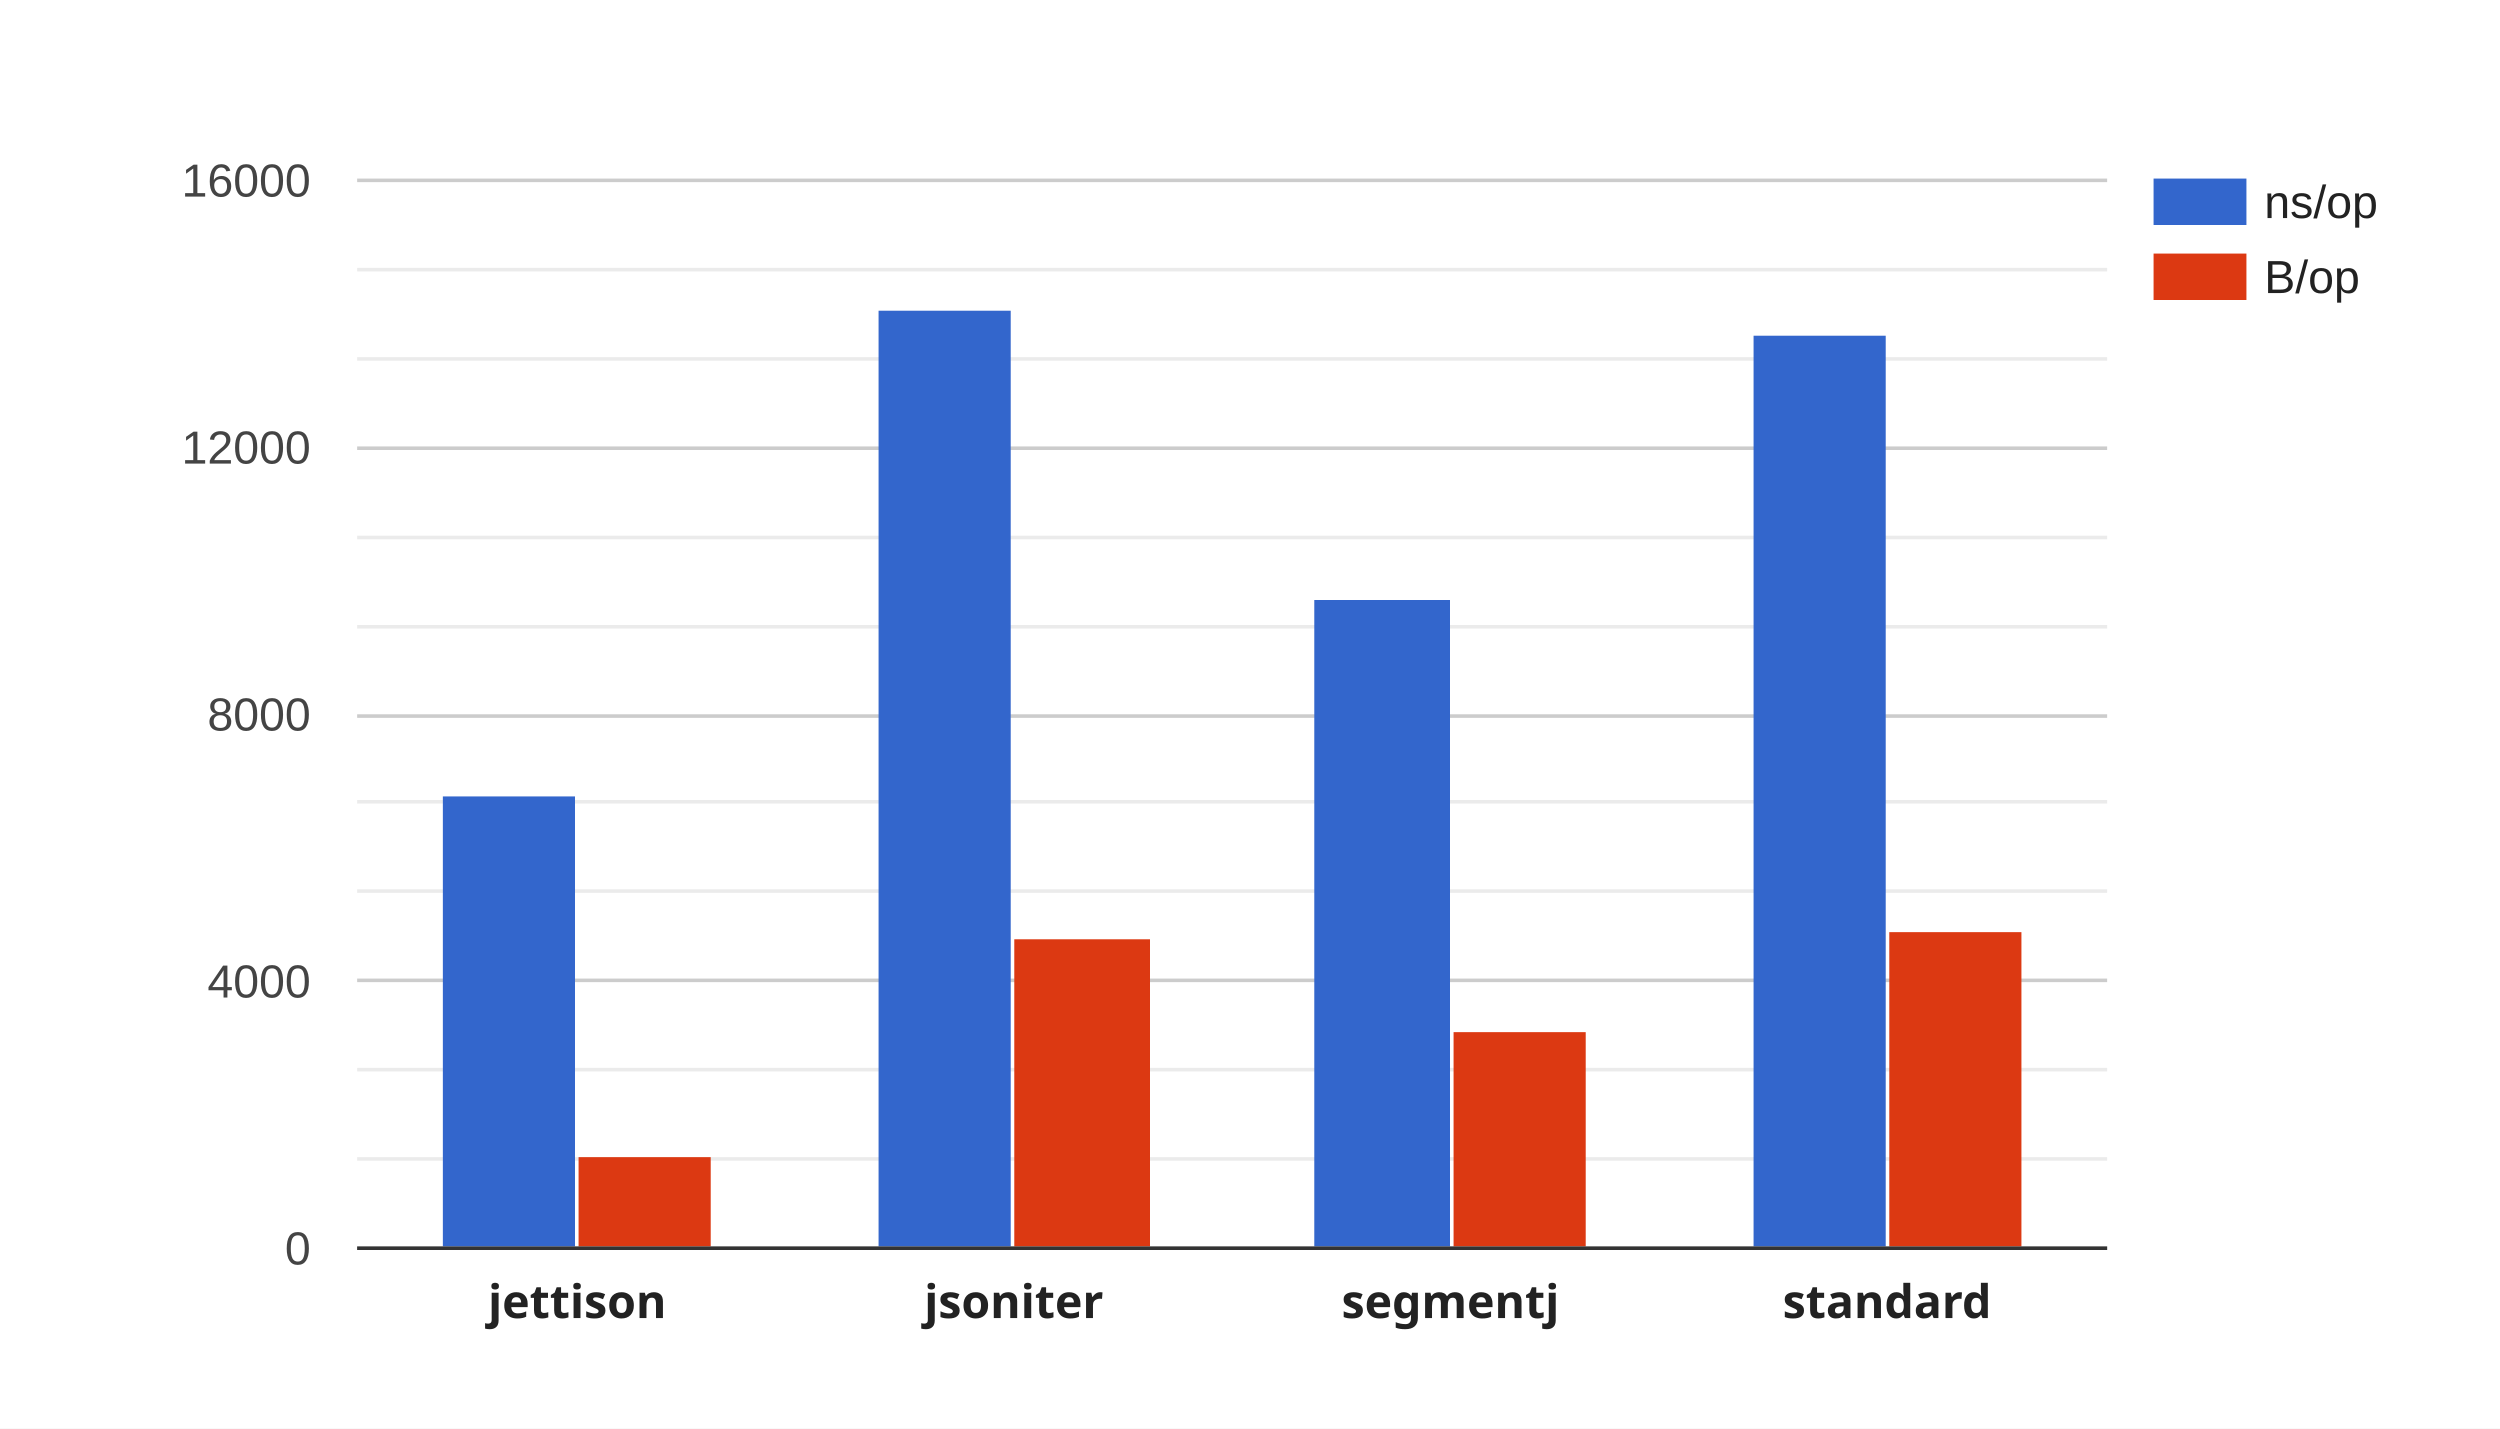
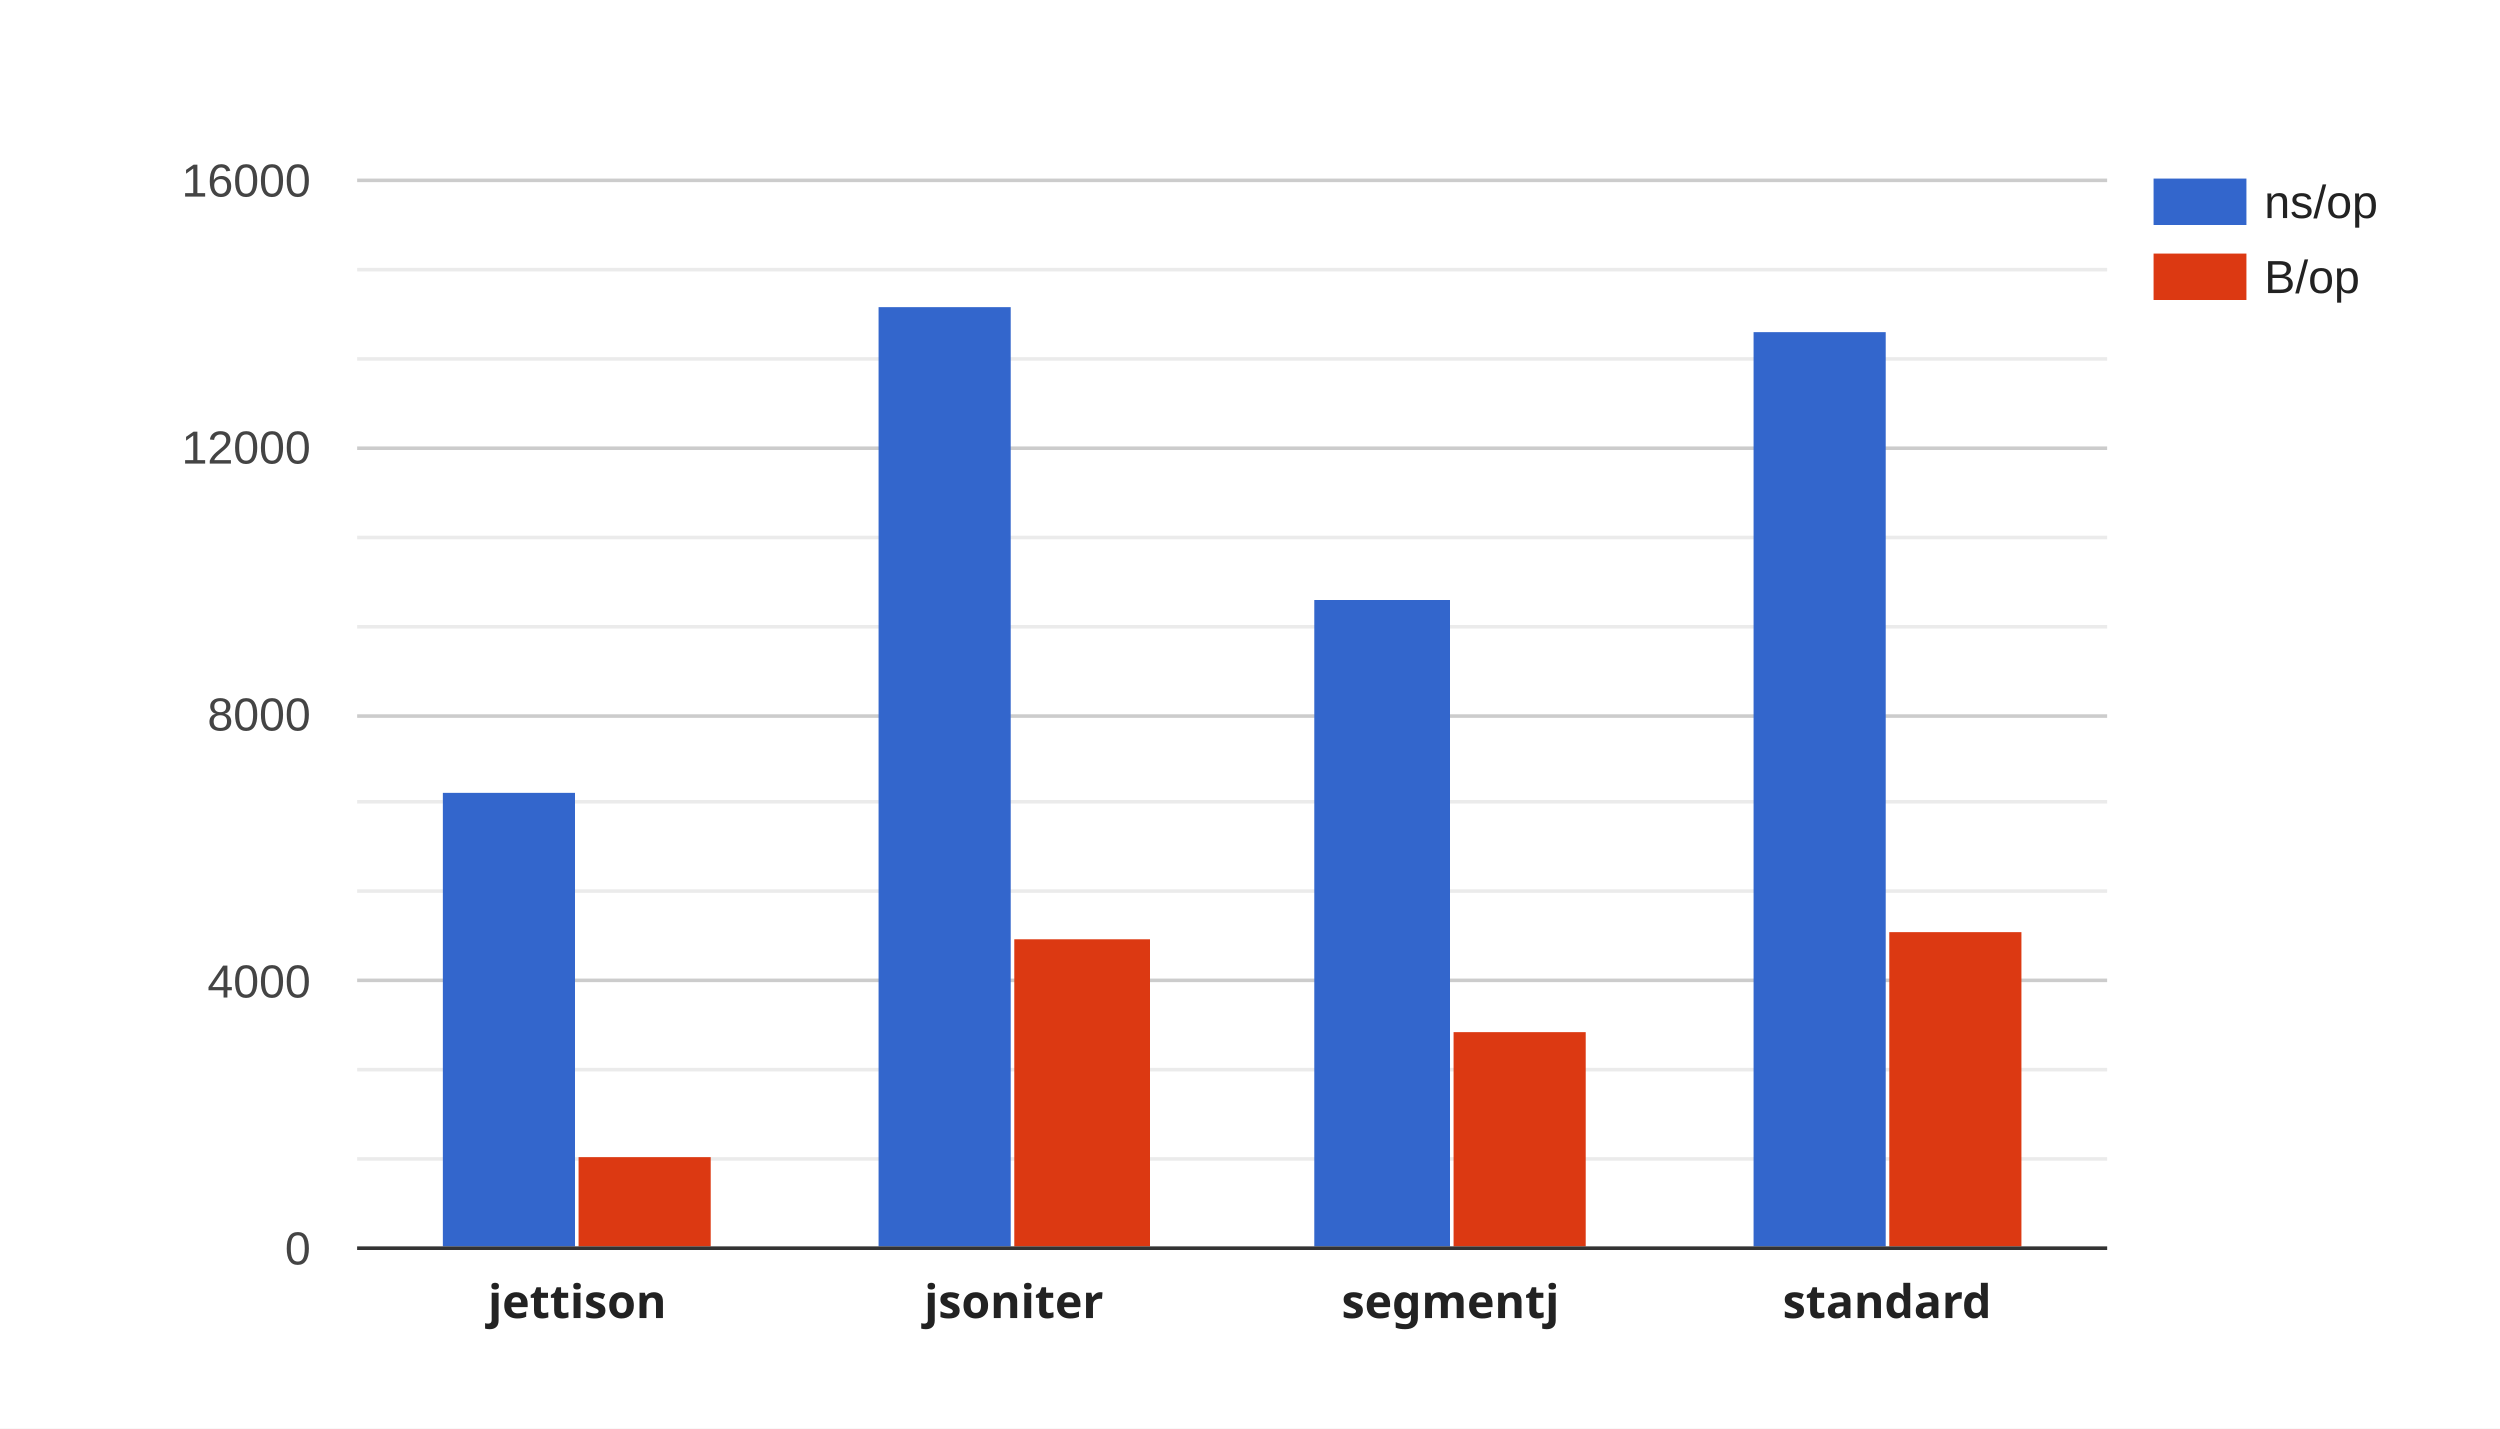
<svg xmlns="http://www.w3.org/2000/svg" width="700" height="400">
  <path fill="#fff" d="M0 0h700v400H0z" />
  <path fill="none" d="M603 50h84v34h-84z" />
  <path fill="none" d="M603 50h84v13h-84z" />
  <text x="634" y="61.05" fill="#222" stroke-width="0" font-family="Arial" font-size="13">ns/op</text>
  <path fill="#36c" d="M603 50h26v13h-26z" />
  <g>
    <path fill="none" d="M603 71h84v13h-84z" />
    <text x="634" y="82.05" fill="#222" stroke-width="0" font-family="Arial" font-size="13">B/op</text>
    <path fill="#dc3912" d="M603 71h26v13h-26z" />
  </g>
  <g>
    <path fill="none" d="M100 50h490v300H100z" />
    <g>
      <path fill="#ccc" d="M100 349h490v1H100zM100 274h490v1H100zM100 200h490v1H100zM100 125h490v1H100zM100 50h490v1H100z" />
      <path fill="#ebebeb" d="M100 324h490v1H100zM100 299h490v1H100zM100 249h490v1H100zM100 224h490v1H100zM100 175h490v1H100zM100 150h490v1H100zM100 100h490v1H100zM100 75h490v1H100z" />
      <g>
-         <path fill="#36c" d="M124 223h37v126h-37zM246 87h37v262h-37zM368 168h38v181h-38zM491 94h37v255h-37z" />
+         <path fill="#36c" d="M124 222h37v127h-37zM246 86h37v263h-37zM368 168h38v181h-38zM491 93h37v256h-37z" />
        <path fill="#dc3912" d="M162 324h37v25h-37zM284 263h38v86h-38zM407 289h37v60h-37zM529 261h37v88h-37z" />
      </g>
      <g>
        <path fill="#333" d="M100 349h490v1H100z" />
      </g>
    </g>
    <text x="161.625" y="369.05" fill="#222" stroke-width="0" font-family="Input" font-size="13" font-weight="bold" text-anchor="middle">jettison</text>
    <text x="283.875" y="369.05" fill="#222" stroke-width="0" font-family="Input" font-size="13" font-weight="bold" text-anchor="middle">jsoniter</text>
    <text x="406.125" y="369.05" fill="#222" stroke-width="0" font-family="Input" font-size="13" font-weight="bold" text-anchor="middle">segmentj</text>
    <text x="528.375" y="369.05" fill="#222" stroke-width="0" font-family="Input" font-size="13" font-weight="bold" text-anchor="middle">standard</text>
    <text x="87" y="354.05" fill="#444" stroke-width="0" font-family="Arial" font-size="13" text-anchor="end">0</text>
    <text x="87" y="279.3" fill="#444" stroke-width="0" font-family="Arial" font-size="13" text-anchor="end">4000</text>
    <text x="87" y="204.55" fill="#444" stroke-width="0" font-family="Arial" font-size="13" text-anchor="end">8000</text>
    <text x="87" y="129.8" fill="#444" stroke-width="0" font-family="Arial" font-size="13" text-anchor="end">12000</text>
    <text x="87" y="55.05" fill="#444" stroke-width="0" font-family="Arial" font-size="13" text-anchor="end">16000</text>
  </g>
</svg>
